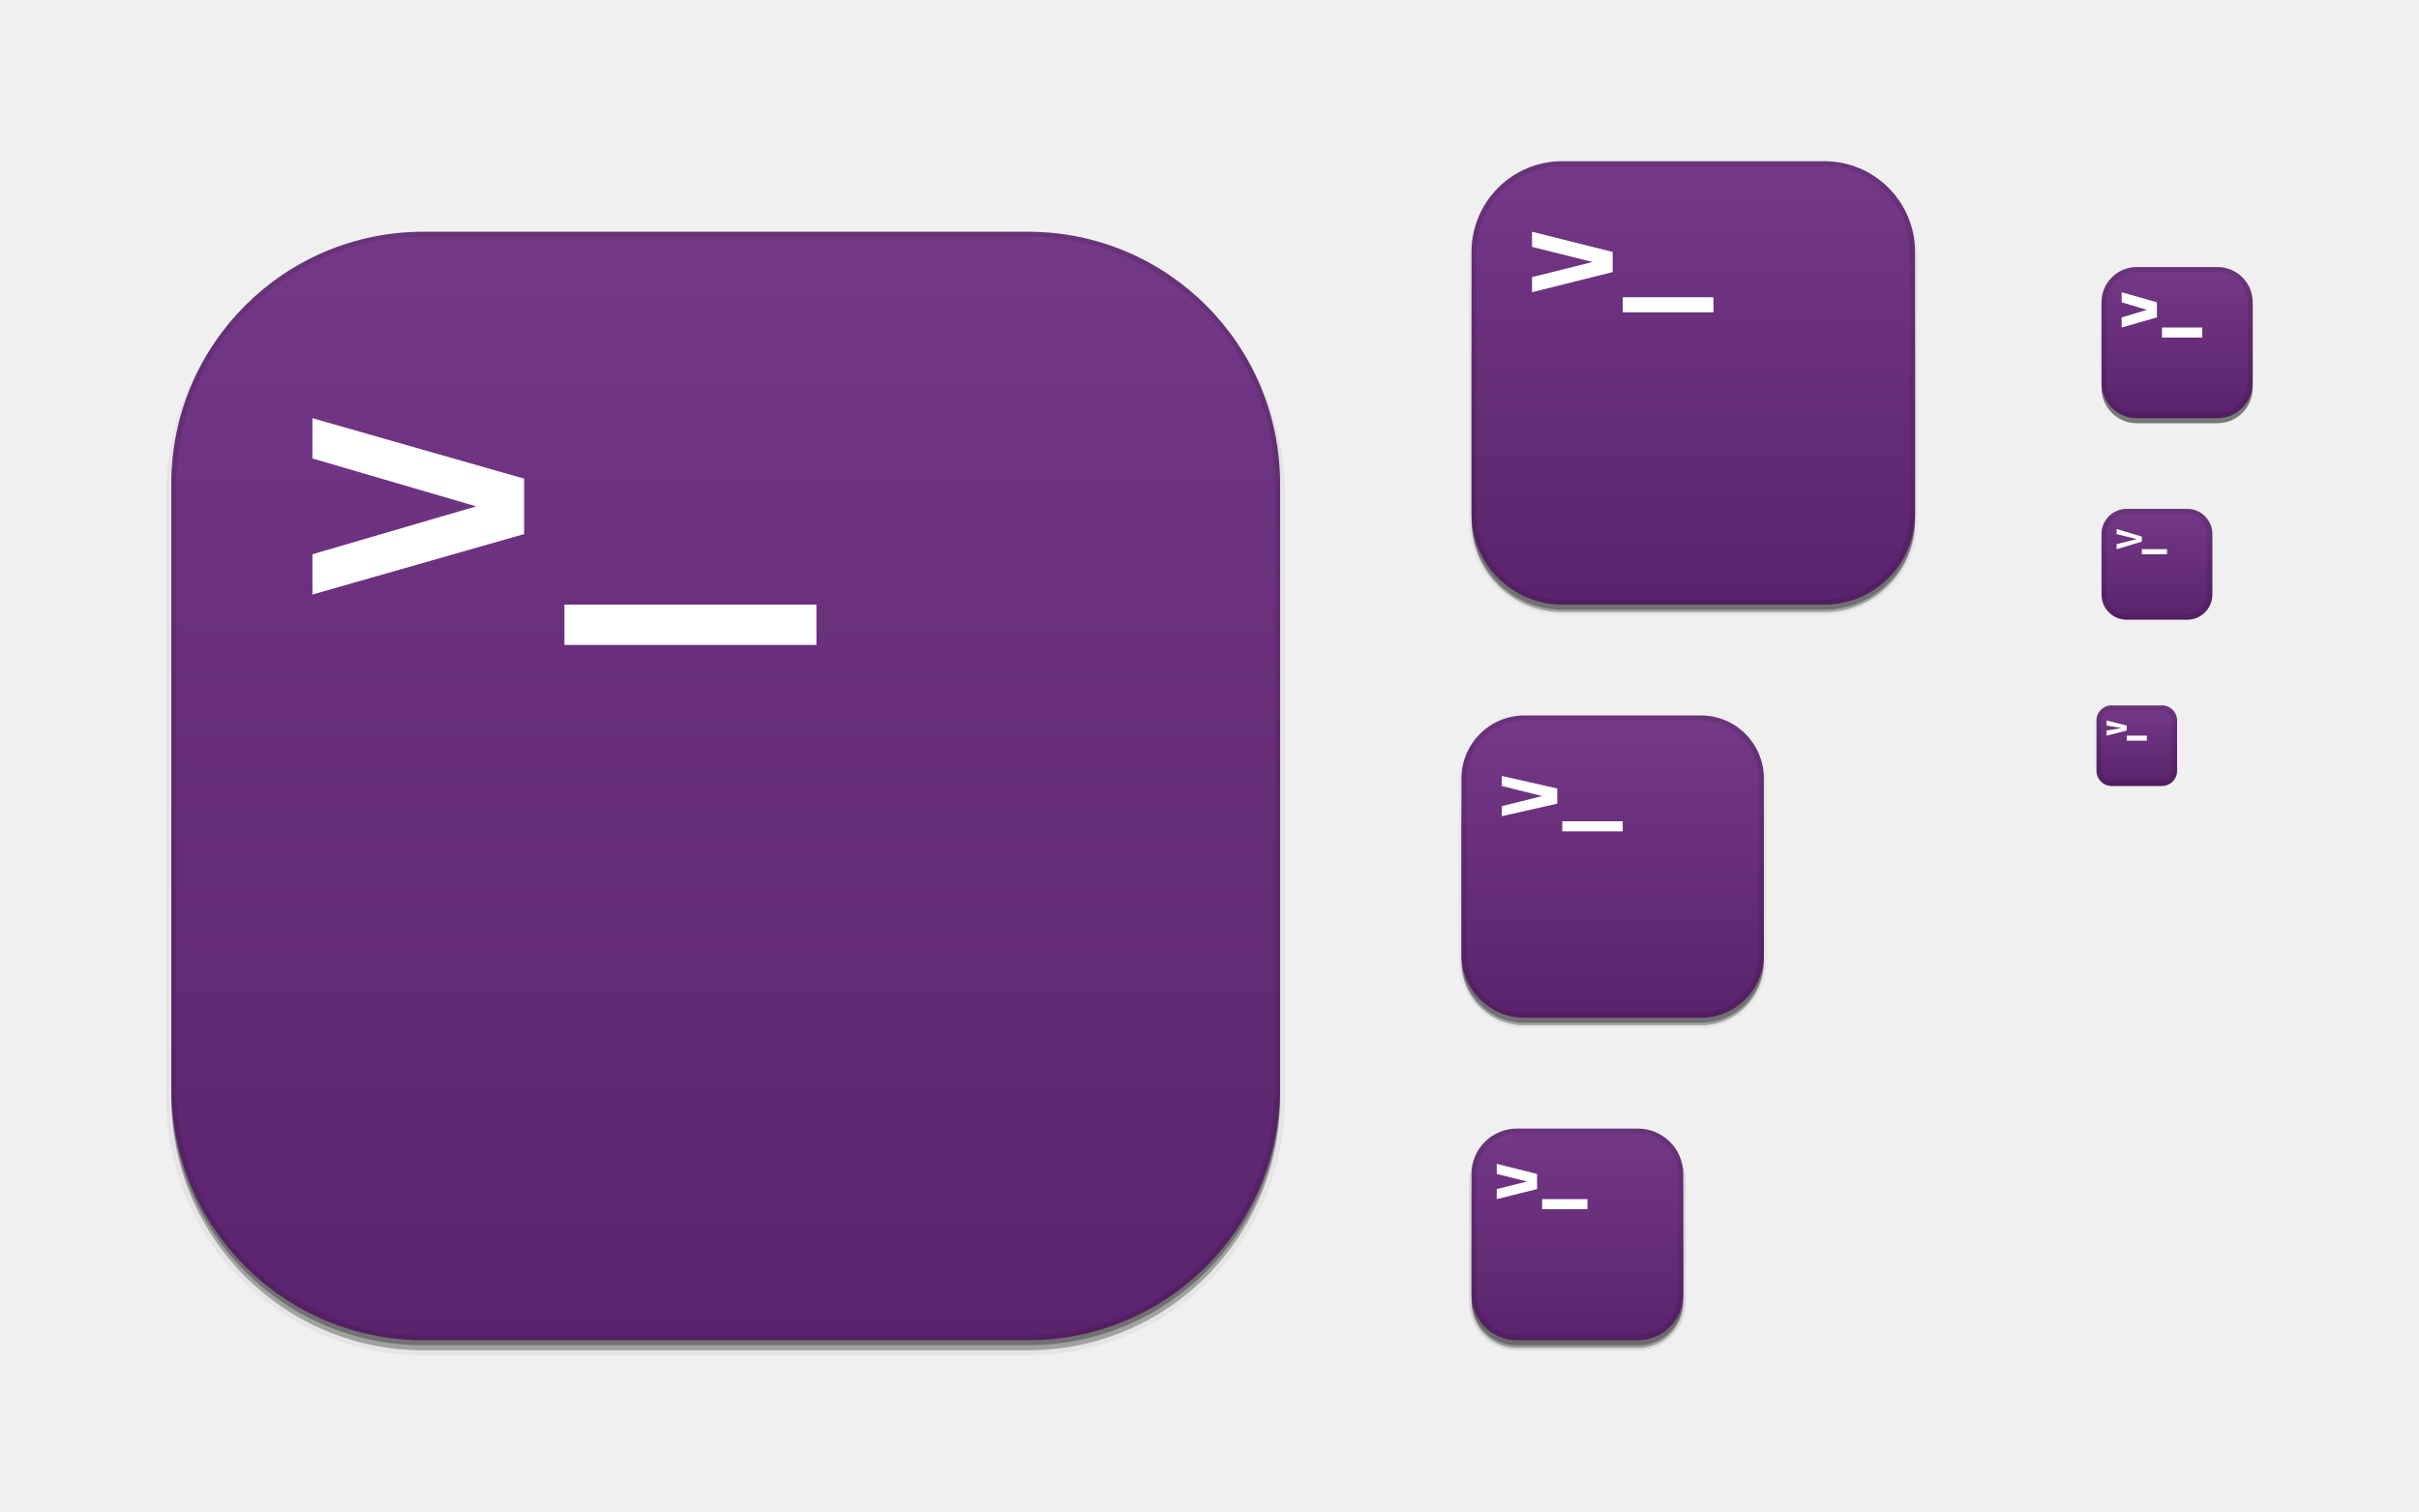
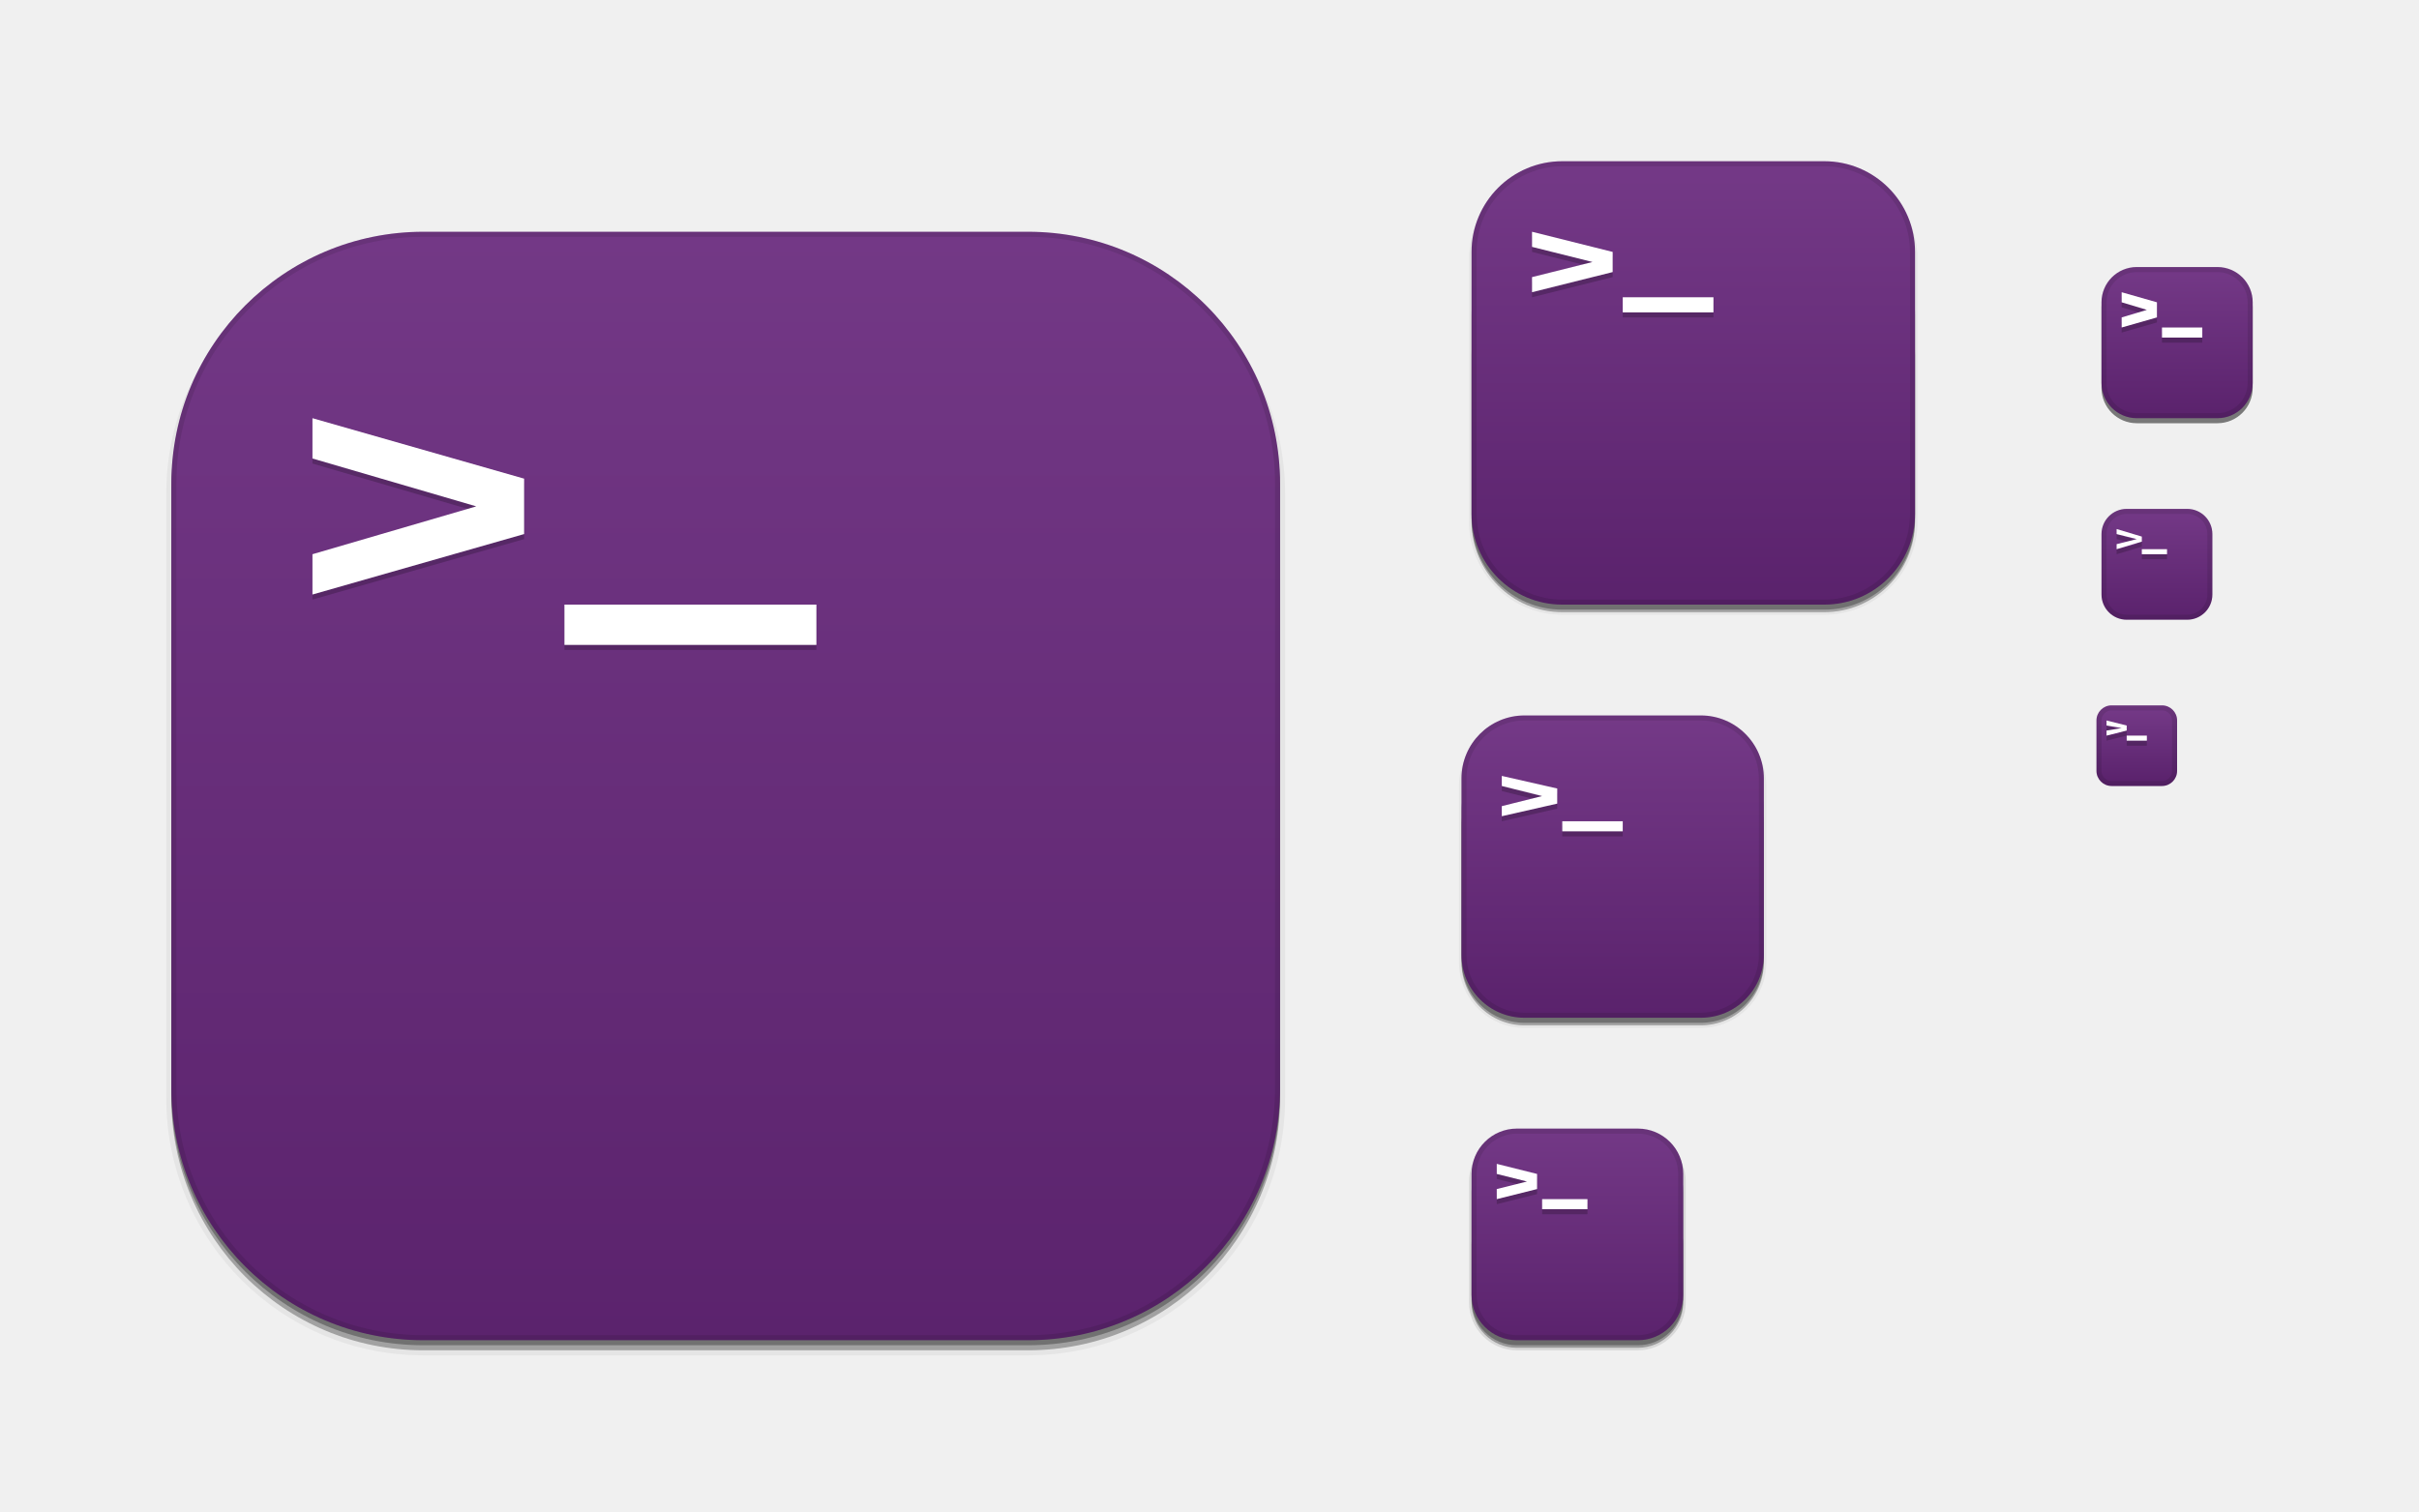
<svg xmlns="http://www.w3.org/2000/svg" xmlns:xlink="http://www.w3.org/1999/xlink" width="480" height="300" id="svg11300" version="1.0" style="display:inline;enable-background:new">
  <defs id="defs3">
    <linearGradient id="outerBackgroundGradient">
      <stop style="stop-color:#59216b;stop-opacity:1;" offset="0" id="stop3864-8-6" />
      <stop style="stop-color:#753a88;stop-opacity:1;" offset="1" id="stop3866-9-1" />
    </linearGradient>
    <linearGradient xlink:href="#outerBackgroundGradient" id="linearGradient4097" gradientUnits="userSpaceOnUse" x1="264" y1="280" x2="264" y2="40" gradientTransform="matrix(0.06666667,0,0,0.06666667,414.4,137.3333)" />
    <linearGradient xlink:href="#outerBackgroundGradient" id="linearGradient4101" gradientUnits="userSpaceOnUse" gradientTransform="matrix(0.0875,0,0,0.0875,414.9,97.5)" x1="286.857" y1="302.857" x2="286.857" y2="28.571" />
    <linearGradient xlink:href="#outerBackgroundGradient" id="linearGradient4153" gradientUnits="userSpaceOnUse" gradientTransform="matrix(0.1193182,0,0,0.1193182,414.1364,48.22727)" x1="283.81" y1="299.81" x2="283.81" y2="31.619" />
    <linearGradient xlink:href="#outerBackgroundGradient" id="linearGradient4869" gradientUnits="userSpaceOnUse" gradientTransform="matrix(0.175,0,0,-0.175,287.8,-217)" x1="281.143" y1="297.143" x2="281.143" y2="22.857" />
    <clipPath clipPathUnits="userSpaceOnUse" id="clipPath4891">
      <rect ry="9" y="223" x="307" height="42" width="42" id="rect4893" style="color:#bebebe;fill:url(#linearGradient4895);fill-opacity:1;fill-rule:nonzero;stroke:none;stroke-width:0;marker:none;visibility:visible;display:inline;overflow:visible;enable-background:accumulate" transform="matrix(0,1,-1,0,0,0)" />
    </clipPath>
    <linearGradient xlink:href="#outerBackgroundGradient" id="linearGradient4895" gradientUnits="userSpaceOnUse" gradientTransform="matrix(0.175,0,0,0.175,302.8,216)" x1="144" y1="280" x2="144" y2="40" />
    <clipPath clipPathUnits="userSpaceOnUse" id="clipPath4044">
      <rect ry="4" y="85" x="433" height="22" width="22" id="rect4046" style="color:#bebebe;fill:url(#linearGradient4048);fill-opacity:1;fill-rule:nonzero;stroke:none;stroke-width:0;marker:none;visibility:visible;display:inline;overflow:visible;enable-background:accumulate" />
    </clipPath>
    <linearGradient xlink:href="#outerBackgroundGradient" id="linearGradient4048" gradientUnits="userSpaceOnUse" gradientTransform="matrix(0.0875,0,0,0.0875,430.9,81.5)" x1="149.714" y1="291.429" x2="149.714" y2="40" />
    <clipPath clipPathUnits="userSpaceOnUse" id="clipPath4089">
      <rect style="color:#bebebe;fill:url(#linearGradient4093);fill-opacity:1;fill-rule:nonzero;stroke:none;stroke-width:0;marker:none;visibility:visible;display:inline;overflow:visible;enable-background:accumulate" id="rect4091" width="30" height="30" x="433" y="37" ry="6" />
    </clipPath>
    <linearGradient xlink:href="#outerBackgroundGradient" id="linearGradient4093" gradientUnits="userSpaceOnUse" gradientTransform="matrix(0.1193182,0,0,0.1193182,430.1364,32.22727)" x1="149.714" y1="291.429" x2="149.714" y2="40" />
    <clipPath clipPathUnits="userSpaceOnUse" id="clipPath3855">
      <rect style="color:#bebebe;fill:url(#linearGradient3859);fill-opacity:1;fill-rule:nonzero;stroke:none;stroke-width:0;marker:none;visibility:visible;display:inline;overflow:visible;enable-background:accumulate" id="rect3857" width="16" height="16" x="304" y="212" ry="3" transform="matrix(0,1,-1,0,0,0)" />
    </clipPath>
    <linearGradient xlink:href="#outerBackgroundGradient" id="linearGradient3859" gradientUnits="userSpaceOnUse" gradientTransform="matrix(0.06666667,0,0,0.06666667,302.4,209.3333)" x1="144" y1="280" x2="144" y2="40" />
    <clipPath clipPathUnits="userSpaceOnUse" id="clipPath3862">
      <rect ry="50" y="46" x="34" height="220" width="220" id="rect3864" style="color:#bebebe;fill:url(#linearGradient3866);fill-opacity:1;fill-rule:nonzero;stroke:none;stroke-width:0;marker:none;visibility:visible;display:inline;overflow:visible;enable-background:accumulate" />
    </clipPath>
    <linearGradient xlink:href="#outerBackgroundGradient" id="linearGradient3866" gradientUnits="userSpaceOnUse" gradientTransform="translate(0,-4)" x1="144" y1="280" x2="144" y2="40" />
    <linearGradient xlink:href="#outerBackgroundGradient" id="linearGradient3876" gradientUnits="userSpaceOnUse" gradientTransform="translate(0,-4)" x1="272" y1="288" x2="272" y2="32" />
    <clipPath clipPathUnits="userSpaceOnUse" id="clipPath4187">
      <rect ry="12.5" y="142" x="290" height="60" width="60" id="rect4189" style="color:#bebebe;fill:url(#linearGradient4191);fill-opacity:1;fill-rule:nonzero;stroke:none;stroke-width:0;marker:none;visibility:visible;display:inline;overflow:visible;enable-background:accumulate" />
    </clipPath>
    <linearGradient xlink:href="#outerBackgroundGradient" id="linearGradient4191" gradientUnits="userSpaceOnUse" x1="352" y1="204" x2="352" y2="140" />
    <linearGradient xlink:href="#outerBackgroundGradient" id="linearGradient4197" gradientUnits="userSpaceOnUse" x1="384" y1="124" x2="384" y2="28" />
    <linearGradient xlink:href="#outerBackgroundGradient" id="linearGradient4199" gradientUnits="userSpaceOnUse" x1="352" y1="204" x2="352" y2="140" />
    <clipPath clipPathUnits="userSpaceOnUse" id="clipPath4346">
      <rect style="color:#bebebe;fill:url(#linearGradient4350);fill-opacity:1;fill-rule:nonzero;stroke:none;stroke-width:0;marker:none;visibility:visible;display:inline;overflow:visible;enable-background:accumulate" id="rect4348" width="88" height="88" x="292" y="32" ry="18" />
    </clipPath>
    <linearGradient xlink:href="#outerBackgroundGradient" id="linearGradient4350" gradientUnits="userSpaceOnUse" x1="384" y1="124" x2="384" y2="28" />
    <clipPath clipPathUnits="userSpaceOnUse" id="clipPath3871">
      <rect ry="5" y="101" x="417" height="22" width="22" id="rect3873" style="color:#bebebe;fill:url(#linearGradient3875);fill-opacity:1;fill-rule:nonzero;stroke:none;stroke-width:0;marker:none;visibility:visible;display:inline;overflow:visible;enable-background:accumulate" />
    </clipPath>
    <linearGradient xlink:href="#outerBackgroundGradient" id="linearGradient3875" gradientUnits="userSpaceOnUse" gradientTransform="matrix(0.0875,0,0,0.0875,414.9,97.5)" x1="286.857" y1="302.857" x2="286.857" y2="28.571" />
    <clipPath clipPathUnits="userSpaceOnUse" id="clipPath3881">
      <rect style="color:#bebebe;fill:url(#linearGradient3885);fill-opacity:1;fill-rule:nonzero;stroke:none;stroke-width:0;marker:none;visibility:visible;display:inline;overflow:visible;enable-background:accumulate" id="rect3883" width="30" height="30" x="417" y="53" ry="7" />
    </clipPath>
    <linearGradient xlink:href="#outerBackgroundGradient" id="linearGradient3885" gradientUnits="userSpaceOnUse" gradientTransform="matrix(0.1193182,0,0,0.1193182,414.1364,48.22727)" x1="283.81" y1="299.81" x2="283.81" y2="31.619" />
  </defs>
  <g style="display:inline" id="layer1">
    <g style="display:none" id="layer7">
      <text y="19.745" xml:space="preserve" x="15.007" style="font-size:18px;font-style:normal;font-variant:normal;font-weight:normal;font-stretch:normal;fill:#000000;fill-opacity:1;stroke:none;display:inline;enable-background:new;font-family:DejaVu Sans;-inkscape-font-specification:DejaVu Sans" id="context">
        <tspan style="font-style:normal;font-variant:normal;font-weight:normal;font-stretch:normal;font-family:DejaVu Sans;-inkscape-font-specification:DejaVu Sans" y="19.745" x="15.007" id="tspan3933">apps</tspan>
      </text>
      <text y="19.745" xml:space="preserve" x="122.488" style="font-size:18px;font-style:normal;font-variant:normal;font-weight:bold;font-stretch:normal;text-align:start;line-height:125%;writing-mode:lr-tb;text-anchor:start;fill:#000000;fill-opacity:1;stroke:none;display:inline;enable-background:new;font-family:DejaVu Sans;-inkscape-font-specification:DejaVu Sans Bold" id="icon-name">
        <tspan style="font-size:18px;font-style:normal;font-variant:normal;font-weight:bold;font-stretch:normal;font-family:DejaVu Sans;-inkscape-font-specification:DejaVu Sans Bold" y="19.745" x="122.488" id="tspan3937">gksu-root-terminal</tspan>
      </text>
      <rect style="fill:#eeeeec;fill-opacity:1;fill-rule:nonzero;stroke:none;stroke-width:2;marker:none;visibility:visible;display:inline;overflow:visible;enable-background:accumulate" id="rect16x16" width="16" height="16" x="416" y="140" />
      <rect style="fill:#d4d4d4;fill-opacity:1;fill-rule:nonzero;stroke:none;stroke-width:2;marker:none;visibility:visible;display:inline;overflow:visible;enable-background:accumulate" id="rect24x24" width="24" height="24" x="416" y="100" />
      <rect style="fill:#eeeeec;fill-opacity:1;fill-rule:nonzero;stroke:none;stroke-width:2;marker:none;visibility:visible;display:inline;overflow:visible;enable-background:accumulate" id="rect32x32" width="32" height="32" x="416" y="52" />
      <rect y="101" x="417" height="22" width="22" id="rect22x22" style="fill:#eeeeec;fill-opacity:1;fill-rule:nonzero;stroke:none;stroke-width:2;marker:none;visibility:visible;display:inline;overflow:visible;enable-background:accumulate" />
      <rect y="221" x="289" height="48" width="48" id="rect48x48" style="fill:#eeeeec;fill-opacity:1;fill-rule:nonzero;stroke:none;stroke-width:2;marker:none;visibility:visible;display:inline;overflow:visible;enable-background:accumulate" />
      <rect style="fill:#eeeeec;fill-opacity:1;fill-rule:nonzero;stroke:none;stroke-width:2;marker:none;visibility:visible;display:inline;overflow:visible;enable-background:accumulate" id="rect256x256" width="256" height="256" x="16" y="28" />
      <rect style="fill:#eeeeec;fill-opacity:1;fill-rule:nonzero;stroke:none;stroke-width:2;marker:none;visibility:visible;display:inline;overflow:visible;enable-background:accumulate" id="rect64x64" width="64" height="64" x="288" y="140" />
      <rect style="fill:#eeeeec;fill-opacity:1;fill-rule:nonzero;stroke:none;stroke-width:2;marker:none;visibility:visible;display:inline;overflow:visible;enable-background:accumulate" id="rect96x96" width="96" height="96" x="288" y="28" />
    </g>
    <g id="layer4" style="display:inline">
      <rect style="opacity:0.1;color:#bebebe;fill:#000000;fill-opacity:1;stroke:#000000;stroke-width:1;stroke-miterlimit:4;stroke-opacity:1;stroke-dasharray:none;marker:none;visibility:visible;display:inline;overflow:visible;enable-background:accumulate" id="rect4156" width="42" height="42" x="-267.5" y="292" ry="9" transform="matrix(0,-1,1,0,0,0)" />
      <rect transform="matrix(0,-1,1,0,0,0)" ry="9" y="292" x="-267.5" height="42" width="40" id="rect4183" style="opacity:0.3;color:#bebebe;fill:#000000;fill-opacity:1;stroke:none;stroke-width:1;marker:none;visibility:visible;display:inline;overflow:visible;enable-background:accumulate" />
      <rect ry="9" y="238" x="292" height="29" width="42" id="rect4144" style="opacity:0.3;color:#bebebe;fill:#000000;fill-opacity:1;fill-rule:nonzero;stroke:none;stroke-width:0;marker:none;visibility:visible;display:inline;overflow:visible;enable-background:accumulate" />
      <rect style="opacity:0.05;color:#bebebe;fill:#000000;fill-opacity:1;fill-rule:nonzero;stroke:#000000;stroke-width:1;stroke-miterlimit:4;stroke-opacity:1;stroke-dasharray:none;marker:none;visibility:visible;display:inline;overflow:visible;enable-background:accumulate" id="rect4340" width="88" height="88" x="292" y="33.5" ry="18" />
      <rect ry="18" y="52.5" x="292" height="69" width="88" id="rect4338" style="opacity:0.3;color:#bebebe;fill:#000000;fill-opacity:1;fill-rule:nonzero;stroke:none;stroke-width:0;marker:none;visibility:visible;display:inline;overflow:visible;enable-background:accumulate" />
      <rect style="opacity:0.3;color:#bebebe;fill:#000000;fill-opacity:1;fill-rule:nonzero;stroke:none;stroke-width:0;marker:none;visibility:visible;display:inline;overflow:visible;enable-background:accumulate" id="rect4335" width="88" height="76.5" x="292" y="44.5" ry="18" />
      <rect style="opacity:0.05;color:#bebebe;fill:#000000;fill-opacity:1;fill-rule:nonzero;stroke:#000000;stroke-width:1;stroke-miterlimit:4;stroke-opacity:1;stroke-dasharray:none;marker:none;visibility:visible;display:inline;overflow:visible;enable-background:accumulate" id="rect4214" width="60" height="60" x="290" y="143.5" ry="12.5" />
      <rect ry="12.5" y="151.5" x="290" height="52" width="60" id="rect4206" style="opacity:0.3;color:#bebebe;fill:#000000;fill-opacity:1;fill-rule:nonzero;stroke:none;stroke-width:0;marker:none;visibility:visible;display:inline;overflow:visible;enable-background:accumulate" />
      <rect style="opacity:0.3;color:#bebebe;fill:#000000;fill-opacity:1;fill-rule:nonzero;stroke:none;stroke-width:0;marker:none;visibility:visible;display:inline;overflow:visible;enable-background:accumulate" id="rect4212" width="60" height="54.5" x="290" y="148.5" ry="12.5" />
      <rect style="opacity:0.5;color:#bebebe;fill:#000000;fill-opacity:1;fill-rule:nonzero;stroke:none;stroke-width:0;marker:none;visibility:visible;display:inline;overflow:visible;enable-background:accumulate" id="rect4058" width="30" height="30" x="417" y="54" ry="7" />
      <rect ry="50" y="48" x="34" height="220" width="220" id="rect3872" style="opacity:0.05;color:#bebebe;fill:#000000;fill-opacity:1;fill-rule:nonzero;stroke:#000000;stroke-width:2;stroke-miterlimit:4;stroke-opacity:1;stroke-dasharray:none;marker:none;visibility:visible;display:inline;overflow:visible;enable-background:accumulate" />
      <rect style="opacity:0.3;color:#bebebe;fill:#000000;fill-opacity:1;fill-rule:nonzero;stroke:none;stroke-width:0;marker:none;visibility:visible;display:inline;overflow:visible;enable-background:accumulate" id="rect3870" width="220" height="220" x="34" y="48" ry="50" />
      <rect ry="50" y="47" x="34" height="220" width="220" id="rect3868" style="opacity:0.3;color:#bebebe;fill:#000000;fill-opacity:1;fill-rule:nonzero;stroke:none;stroke-width:0;marker:none;visibility:visible;display:inline;overflow:visible;enable-background:accumulate" />
    </g>
    <g id="layer2" style="display:inline">
      <rect style="color:#bebebe;fill:url(#linearGradient3876);fill-opacity:1;fill-rule:nonzero;stroke:none;stroke-width:0;marker:none;visibility:visible;display:inline;overflow:visible;enable-background:accumulate" id="rect4040" width="220" height="220" x="34" y="46" ry="50" />
      <rect ry="3" y="140" x="416" height="16" width="16" id="rect4095" style="color:#bebebe;fill:url(#linearGradient4097);fill-opacity:1;fill-rule:nonzero;stroke:none;stroke-width:0;marker:none;visibility:visible;display:inline;overflow:visible;enable-background:accumulate" />
      <rect style="color:#bebebe;fill:url(#linearGradient4101);fill-opacity:1;fill-rule:nonzero;stroke:none;stroke-width:0;marker:none;visibility:visible;display:inline;overflow:visible;enable-background:accumulate" id="rect4099" width="22" height="22" x="417" y="101" ry="5" />
      <rect ry="7" y="53" x="417" height="30" width="30" id="rect4151" style="color:#bebebe;fill:url(#linearGradient4153);fill-opacity:1;fill-rule:nonzero;stroke:none;stroke-width:0;marker:none;visibility:visible;display:inline;overflow:visible;enable-background:accumulate" />
      <rect style="color:#bebebe;fill:url(#linearGradient4869);fill-opacity:1;fill-rule:nonzero;stroke:none;stroke-width:0;marker:none;visibility:visible;display:inline;overflow:visible;enable-background:accumulate" id="rect4783" width="42" height="42" x="292" y="-266" ry="9" transform="scale(1,-1)" />
      <rect ry="18" y="32" x="292" height="88" width="88" id="rect4511" style="color:#bebebe;fill:url(#linearGradient4197);fill-opacity:1;fill-rule:nonzero;stroke:none;stroke-width:0;marker:none;visibility:visible;display:inline;overflow:visible;enable-background:accumulate" />
      <rect style="color:#bebebe;fill:url(#linearGradient4199);fill-opacity:1;fill-rule:nonzero;stroke:none;stroke-width:0;marker:none;visibility:visible;display:inline;overflow:visible;enable-background:accumulate" id="rect4515" width="60" height="60" x="290" y="142" ry="12.5" />
      <rect ry="5" y="101" x="417" height="22" width="22" id="rect3866" style="color:#bebebe;fill:none;fill-opacity:1;fill-rule:nonzero;stroke:#000000;stroke-width:2;marker:none;visibility:visible;display:inline;overflow:visible;enable-background:accumulate;stroke-opacity:1;stroke-miterlimit:4;stroke-dasharray:none;opacity:0.1" clip-path="url(#clipPath3871)" />
      <rect style="color:#bebebe;fill:none;fill-opacity:1;fill-rule:nonzero;stroke:#000000;stroke-width:2;marker:none;visibility:visible;display:inline;overflow:visible;enable-background:accumulate;stroke-opacity:1;stroke-miterlimit:4;stroke-dasharray:none;opacity:0.1" id="rect3877" width="30" height="30" x="417" y="53" ry="7" clip-path="url(#clipPath3881)" />
    </g>
    <g id="layer6" style="display:inline">
+       <g transform="matrix(1.25,0,0,1.25,3.25,-1.000008)" id="g3534" style="opacity:0.2;fill:#000000;fill-opacity:1;display:inline;enable-background:new">
+         <path style="fill:#000000;fill-opacity:1;stroke:none;display:inline;enable-background:new" d="M 47,68 47,74.4 73,82 47,89.6 47,96 l 33.6,-9.6 0,-8.8 z" id="path3536" />
+         <rect style="color:#bebebe;fill:#000000;fill-opacity:1;fill-rule:nonzero;stroke:none;stroke-width:2;marker:none;visibility:visible;display:inline;overflow:visible;enable-background:accumulate" id="rect3538" width="40" height="6.4" x="87" y="97.6" />
+       </g>
+       <g id="g3540" transform="matrix(0.3125,0,0,0.3125,283.8125,133.5)" style="opacity:0.2;fill:#000000;fill-opacity:1;display:inline;enable-background:new">
+         <path id="path3542" d="m 45.4,68.8 0,6.4 25.6,6.4 -25.6,6.4 0,6.4 35.2,-8 0,-9.6 z" style="fill:#000000;fill-opacity:1;stroke:none;display:inline;enable-background:new" />
+         <rect y="97.6" x="83.8" height="6.4" width="38.4" id="rect3544" style="color:#bebebe;fill:#000000;fill-opacity:1;fill-rule:nonzero;stroke:none;stroke-width:2;marker:none;visibility:visible;display:inline;overflow:visible;enable-background:accumulate" />
+       </g>
+       <g id="g3546" transform="matrix(0.21875,0,0,0.21875,286.9688,218.25)" style="opacity:0.2;fill:#000000;fill-opacity:1;display:inline;enable-background:new">
+         <path id="path3548" d="m 45.857,62.857 0,9.143 27.429,6.857 -27.429,6.857 0,9.143 36.571,-9.143 0,-13.714 z" style="fill:#000000;fill-opacity:1;stroke:none;display:inline;enable-background:new" />
+         <rect y="94.857" x="87" height="9.143" width="41.143" id="rect3550" style="color:#bebebe;fill:#000000;fill-opacity:1;fill-rule:nonzero;stroke:none;stroke-width:2;marker:none;visibility:visible;display:inline;overflow:visible;enable-background:accumulate" />
+       </g>
+       <path id="path3552" d="m 421,59 0,2 5,1.5 -5,1.5 0,2 7,-2 L 428,61 z" style="opacity:0.2;fill:#000000;fill-opacity:1;stroke:none;display:inline;enable-background:new" />
+       <rect y="66" x="429" height="2" width="8" id="rect3554" style="opacity:0.2;color:#bebebe;fill:#000000;fill-opacity:1;fill-rule:nonzero;stroke:none;stroke-width:2;marker:none;visibility:visible;display:inline;overflow:visible;enable-background:accumulate" />
+       <path id="path3556" d="m 418,145 0,-1 4,1 0,1 -4,1 0,-1 3,-0.5 z" style="opacity:0.2;fill:#000000;fill-opacity:1;stroke:none;display:inline;enable-background:new" />
+       <rect ry="0.5" rx="0" y="147" x="422" height="1" width="4" id="rect3558" style="opacity:0.2;color:#bebebe;fill:#000000;fill-opacity:1;fill-rule:nonzero;stroke:none;stroke-width:2;marker:none;visibility:visible;display:inline;overflow:visible;enable-background:accumulate" />
+       <path style="opacity:0.2;fill:#000000;fill-opacity:1;stroke:none;display:inline;enable-background:new" d="m 420,107 0,-1 5,1.5 0,1 -5,1.5 0,-1 4,-1 z" id="path3560" />
+       <rect style="opacity:0.2;color:#bebebe;fill:#000000;fill-opacity:1;fill-rule:nonzero;stroke:none;stroke-width:2;marker:none;visibility:visible;display:inline;overflow:visible;enable-background:accumulate" id="rect3562" width="5" height="1" x="425" y="110" rx="0" ry="0.484" />
+       <path id="path3564" d="m 304,47 0,3 12,3 -12,3 0,3 16,-4 0,-4 z" style="opacity:0.2;fill:#000000;fill-opacity:1;stroke:none;display:inline;enable-background:new" />
+       <rect y="60" x="322" height="3" width="18" id="rect3566" style="opacity:0.2;color:#bebebe;fill:#000000;fill-opacity:1;fill-rule:nonzero;stroke:none;stroke-width:2;marker:none;visibility:visible;display:inline;overflow:visible;enable-background:accumulate" />
      <g style="fill:#ffffff;fill-opacity:1;display:inline;enable-background:new" id="g4058" transform="matrix(1.25,0,0,1.25,3.25,-2.000008)">
        <path id="path4331" d="M 47,68 47,74.4 73,82 47,89.6 47,96 l 33.6,-9.6 0,-8.8 z" style="fill:#ffffff;fill-opacity:1;stroke:none;display:inline;enable-background:new" />
        <rect y="97.6" x="87" height="6.4" width="40" id="rect4333" style="color:#bebebe;fill:#ffffff;fill-opacity:1;fill-rule:nonzero;stroke:none;stroke-width:2;marker:none;visibility:visible;display:inline;overflow:visible;enable-background:accumulate" />
      </g>
      <g style="fill:#ffffff;fill-opacity:1;display:inline;enable-background:new" transform="matrix(0.3125,0,0,0.3125,283.8125,132.5)" id="g4062">
        <path style="fill:#ffffff;fill-opacity:1;stroke:none;display:inline;enable-background:new" d="m 45.4,68.8 0,6.4 25.6,6.4 -25.6,6.4 0,6.4 35.2,-8 0,-9.6 z" id="path4064" />
        <rect style="color:#bebebe;fill:#ffffff;fill-opacity:1;fill-rule:nonzero;stroke:none;stroke-width:2;marker:none;visibility:visible;display:inline;overflow:visible;enable-background:accumulate" id="rect4066" width="38.4" height="6.4" x="83.8" y="97.6" />
      </g>
      <g style="fill:#ffffff;fill-opacity:1;display:inline;enable-background:new" transform="matrix(0.21875,0,0,0.21875,286.9688,217.25)" id="g4095">
        <path style="fill:#ffffff;fill-opacity:1;stroke:none;display:inline;enable-background:new" d="m 45.857,62.857 0,9.143 27.429,6.857 -27.429,6.857 0,9.143 36.571,-9.143 0,-13.714 z" id="path4097" />
        <rect style="color:#bebebe;fill:#ffffff;fill-opacity:1;fill-rule:nonzero;stroke:none;stroke-width:2;marker:none;visibility:visible;display:inline;overflow:visible;enable-background:accumulate" id="rect4100" width="41.143" height="9.143" x="87" y="94.857" />
      </g>
      <path style="fill:#ffffff;fill-opacity:1;stroke:none;display:inline;enable-background:new" d="m 421,58 0,2 5,1.5 -5,1.5 0,2 7,-2 L 428,60 z" id="path4134" />
      <rect style="color:#bebebe;fill:#ffffff;fill-opacity:1;fill-rule:nonzero;stroke:none;stroke-width:2;marker:none;visibility:visible;display:inline;overflow:visible;enable-background:accumulate" id="rect4136" width="8" height="2" x="429" y="65" />
      <path style="fill:#ffffff;fill-opacity:1;stroke:none;display:inline;enable-background:new" d="m 418,144 0,-1 4,1 0,1 -4,1 0,-1 3,-0.5 z" id="path4252" />
      <rect style="color:#bebebe;fill:#ffffff;fill-opacity:1;fill-rule:nonzero;stroke:none;stroke-width:2;marker:none;visibility:visible;display:inline;overflow:visible;enable-background:accumulate" id="rect4254" width="4" height="1" x="422" y="146" rx="0" ry="0.5" />
      <path id="path3298" d="m 420,106 0,-1 5,1.5 0,1 -5,1.5 0,-1 4,-1 z" style="fill:#ffffff;fill-opacity:1;stroke:none;display:inline;enable-background:new" />
      <rect ry="0.484" rx="0" y="109" x="425" height="1" width="5" id="rect3300" style="color:#bebebe;fill:#ffffff;fill-opacity:1;fill-rule:nonzero;stroke:none;stroke-width:2;marker:none;visibility:visible;display:inline;overflow:visible;enable-background:accumulate" />
      <path style="fill:#ffffff;fill-opacity:1;stroke:none;display:inline;enable-background:new" d="m 304,46 0,3 12,3 -12,3 0,3 16,-4 0,-4 z" id="path3304" />
      <rect style="color:#bebebe;fill:#ffffff;fill-opacity:1;fill-rule:nonzero;stroke:none;stroke-width:2;marker:none;visibility:visible;display:inline;overflow:visible;enable-background:accumulate" id="rect3306" width="18" height="3" x="322" y="59" />
    </g>
    <g id="layer5" style="display:inline">
      <rect ry="9" y="307" x="-265" height="42" width="42" id="rect4884" style="opacity:0.1;color:#bebebe;fill:none;stroke:#000000;stroke-width:2;stroke-miterlimit:4;stroke-opacity:1;stroke-dasharray:none;marker:none;visibility:visible;display:inline;overflow:visible;enable-background:accumulate" transform="matrix(0,1,1,0,-15,489)" clip-path="url(#clipPath4891)" />
      <rect style="opacity:0.1;color:#bebebe;fill:none;stroke:#000000;stroke-width:2;stroke-miterlimit:4;stroke-opacity:1;stroke-dasharray:none;marker:none;visibility:visible;display:inline;overflow:visible;enable-background:accumulate" id="rect5311" width="16" height="16" x="-228" y="304" ry="3" clip-path="url(#clipPath3855)" transform="matrix(0,-1,1,0,112,-72)" />
      <rect ry="50" y="46" x="34" height="220" width="220" id="rect3858" style="opacity:0.1;color:#bebebe;fill:none;stroke:#000000;stroke-width:2;stroke-miterlimit:4;stroke-opacity:1;stroke-dasharray:none;marker:none;visibility:visible;display:inline;overflow:visible;enable-background:accumulate" clip-path="url(#clipPath3862)" />
      <rect ry="12.5" y="142" x="290" height="60" width="60" id="rect4175" style="opacity:0.1;color:#bebebe;fill:none;stroke:#000000;stroke-width:2;stroke-miterlimit:4;stroke-opacity:1;stroke-dasharray:none;marker:none;visibility:visible;display:inline;overflow:visible;enable-background:accumulate" clip-path="url(#clipPath4187)" />
      <rect style="opacity:0.1;color:#bebebe;fill:none;stroke:#000000;stroke-width:2;stroke-miterlimit:4;stroke-opacity:1;stroke-dasharray:none;marker:none;visibility:visible;display:inline;overflow:visible;enable-background:accumulate" id="rect4342" width="88" height="88" x="292" y="32" ry="18" clip-path="url(#clipPath4346)" />
    </g>
  </g>
</svg>
